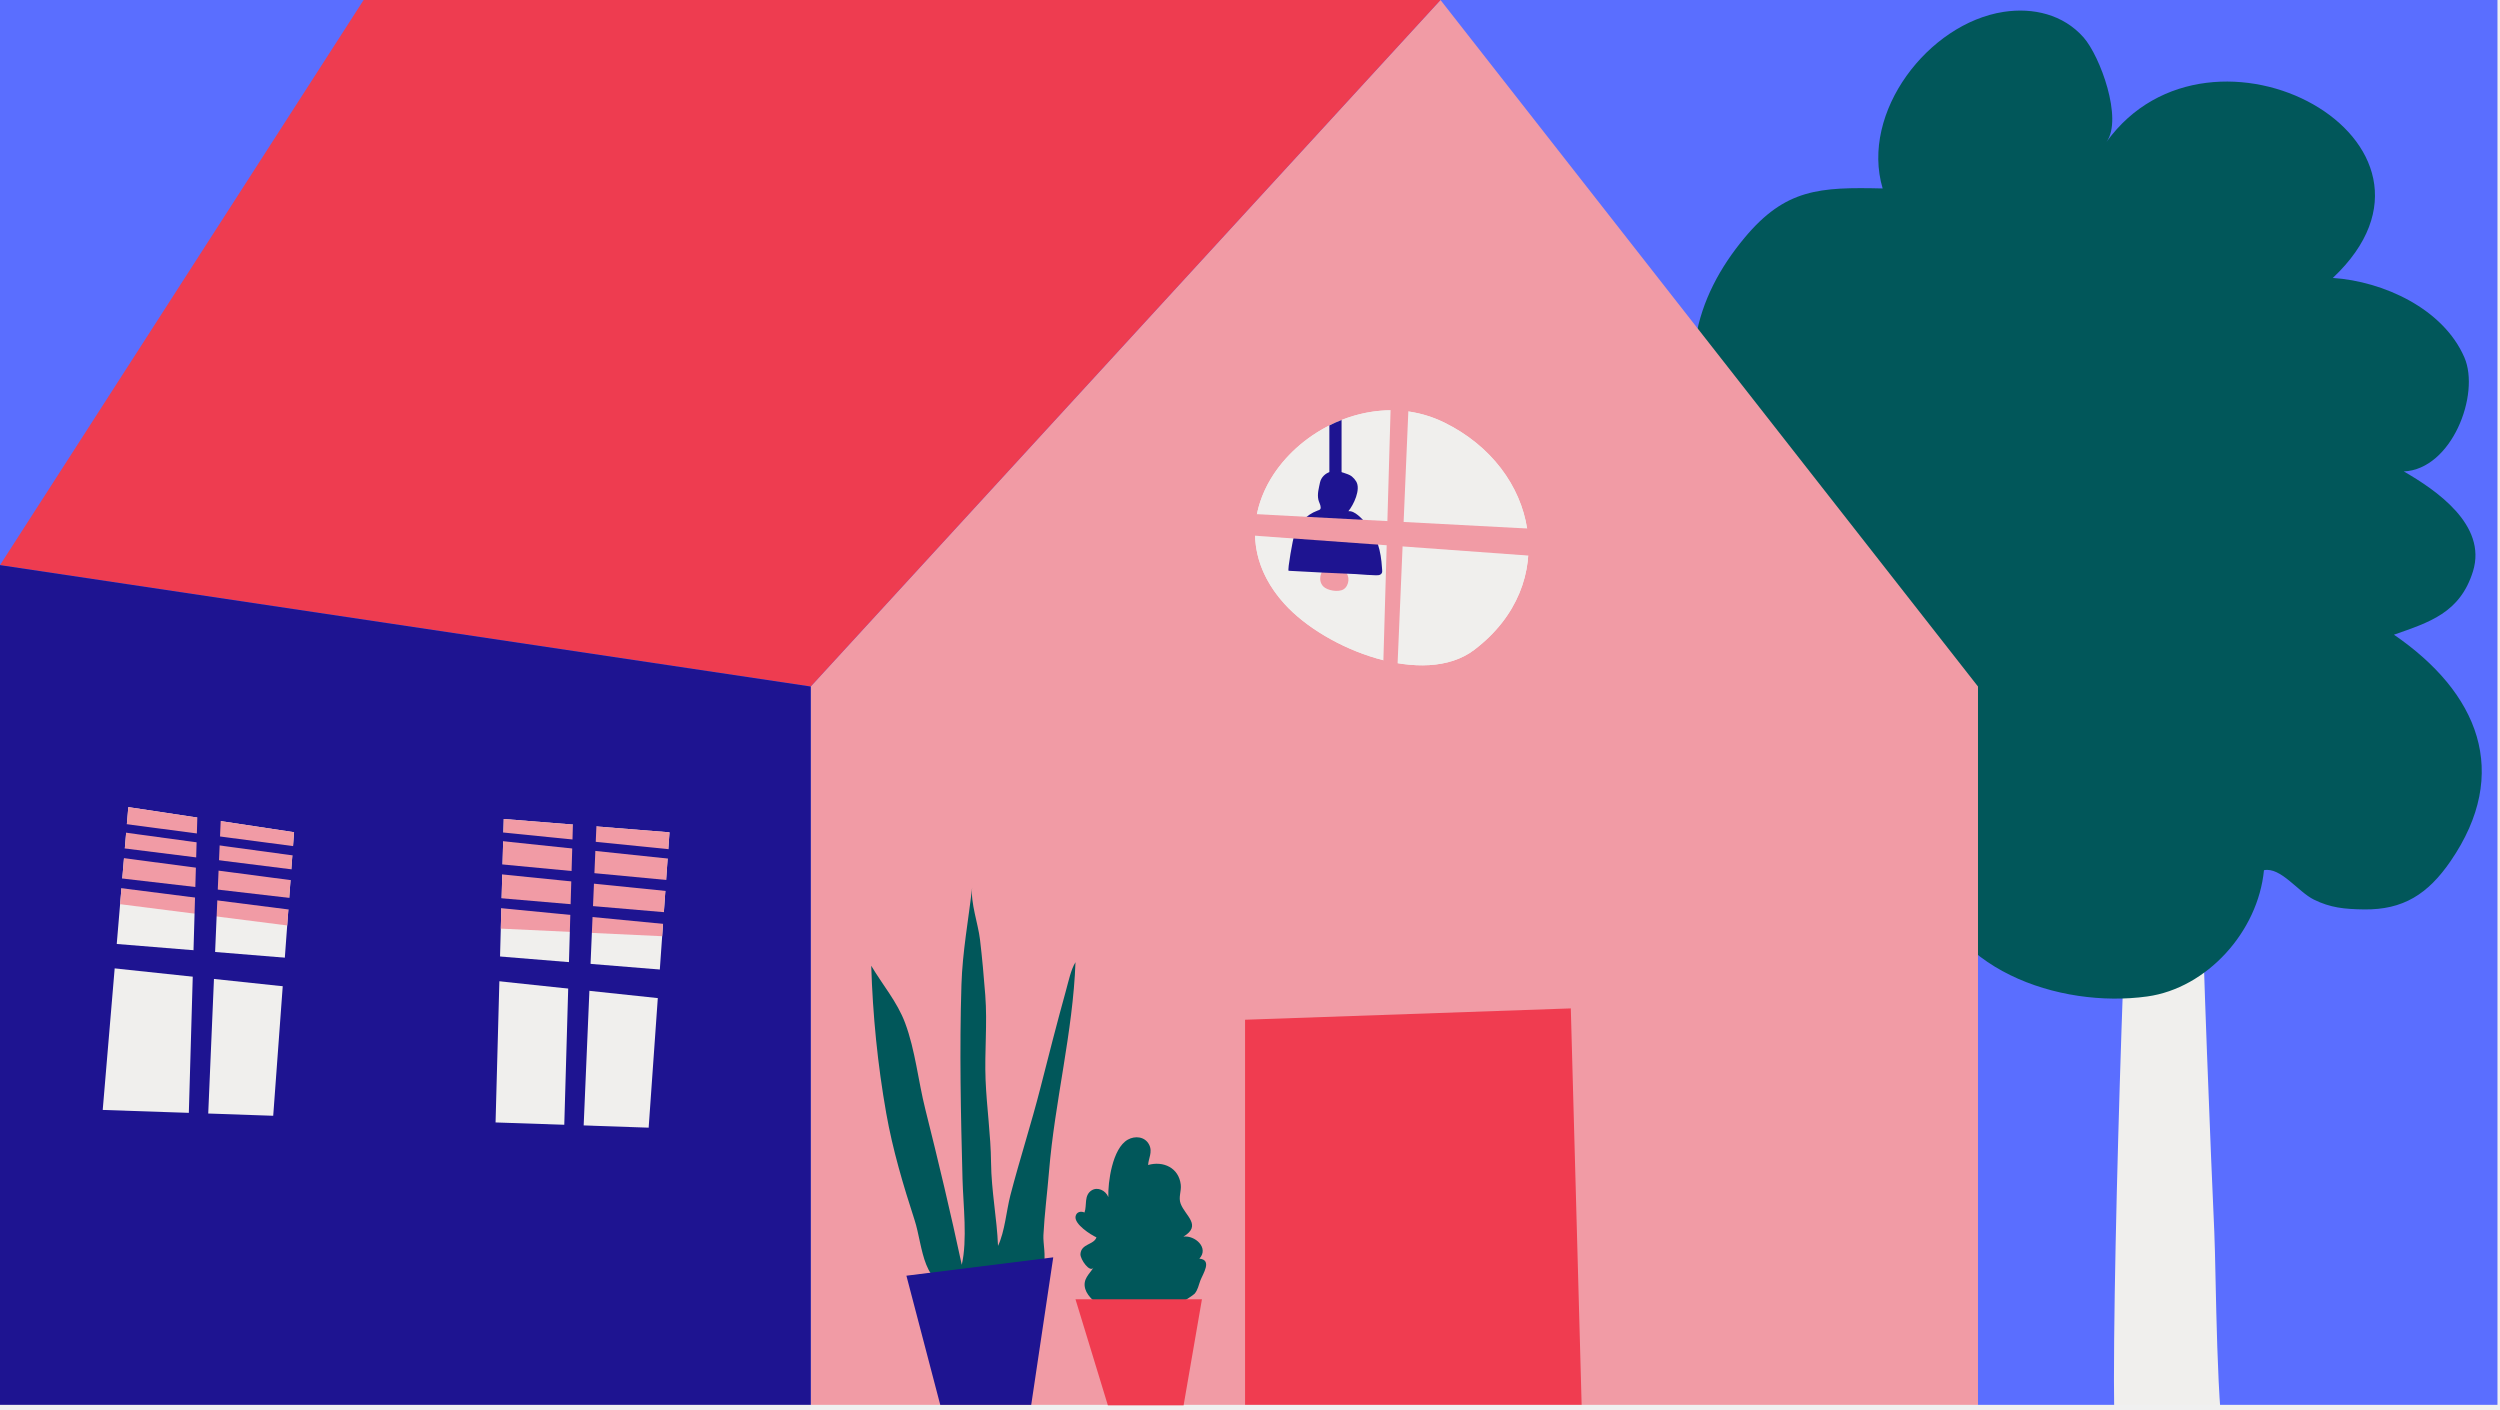
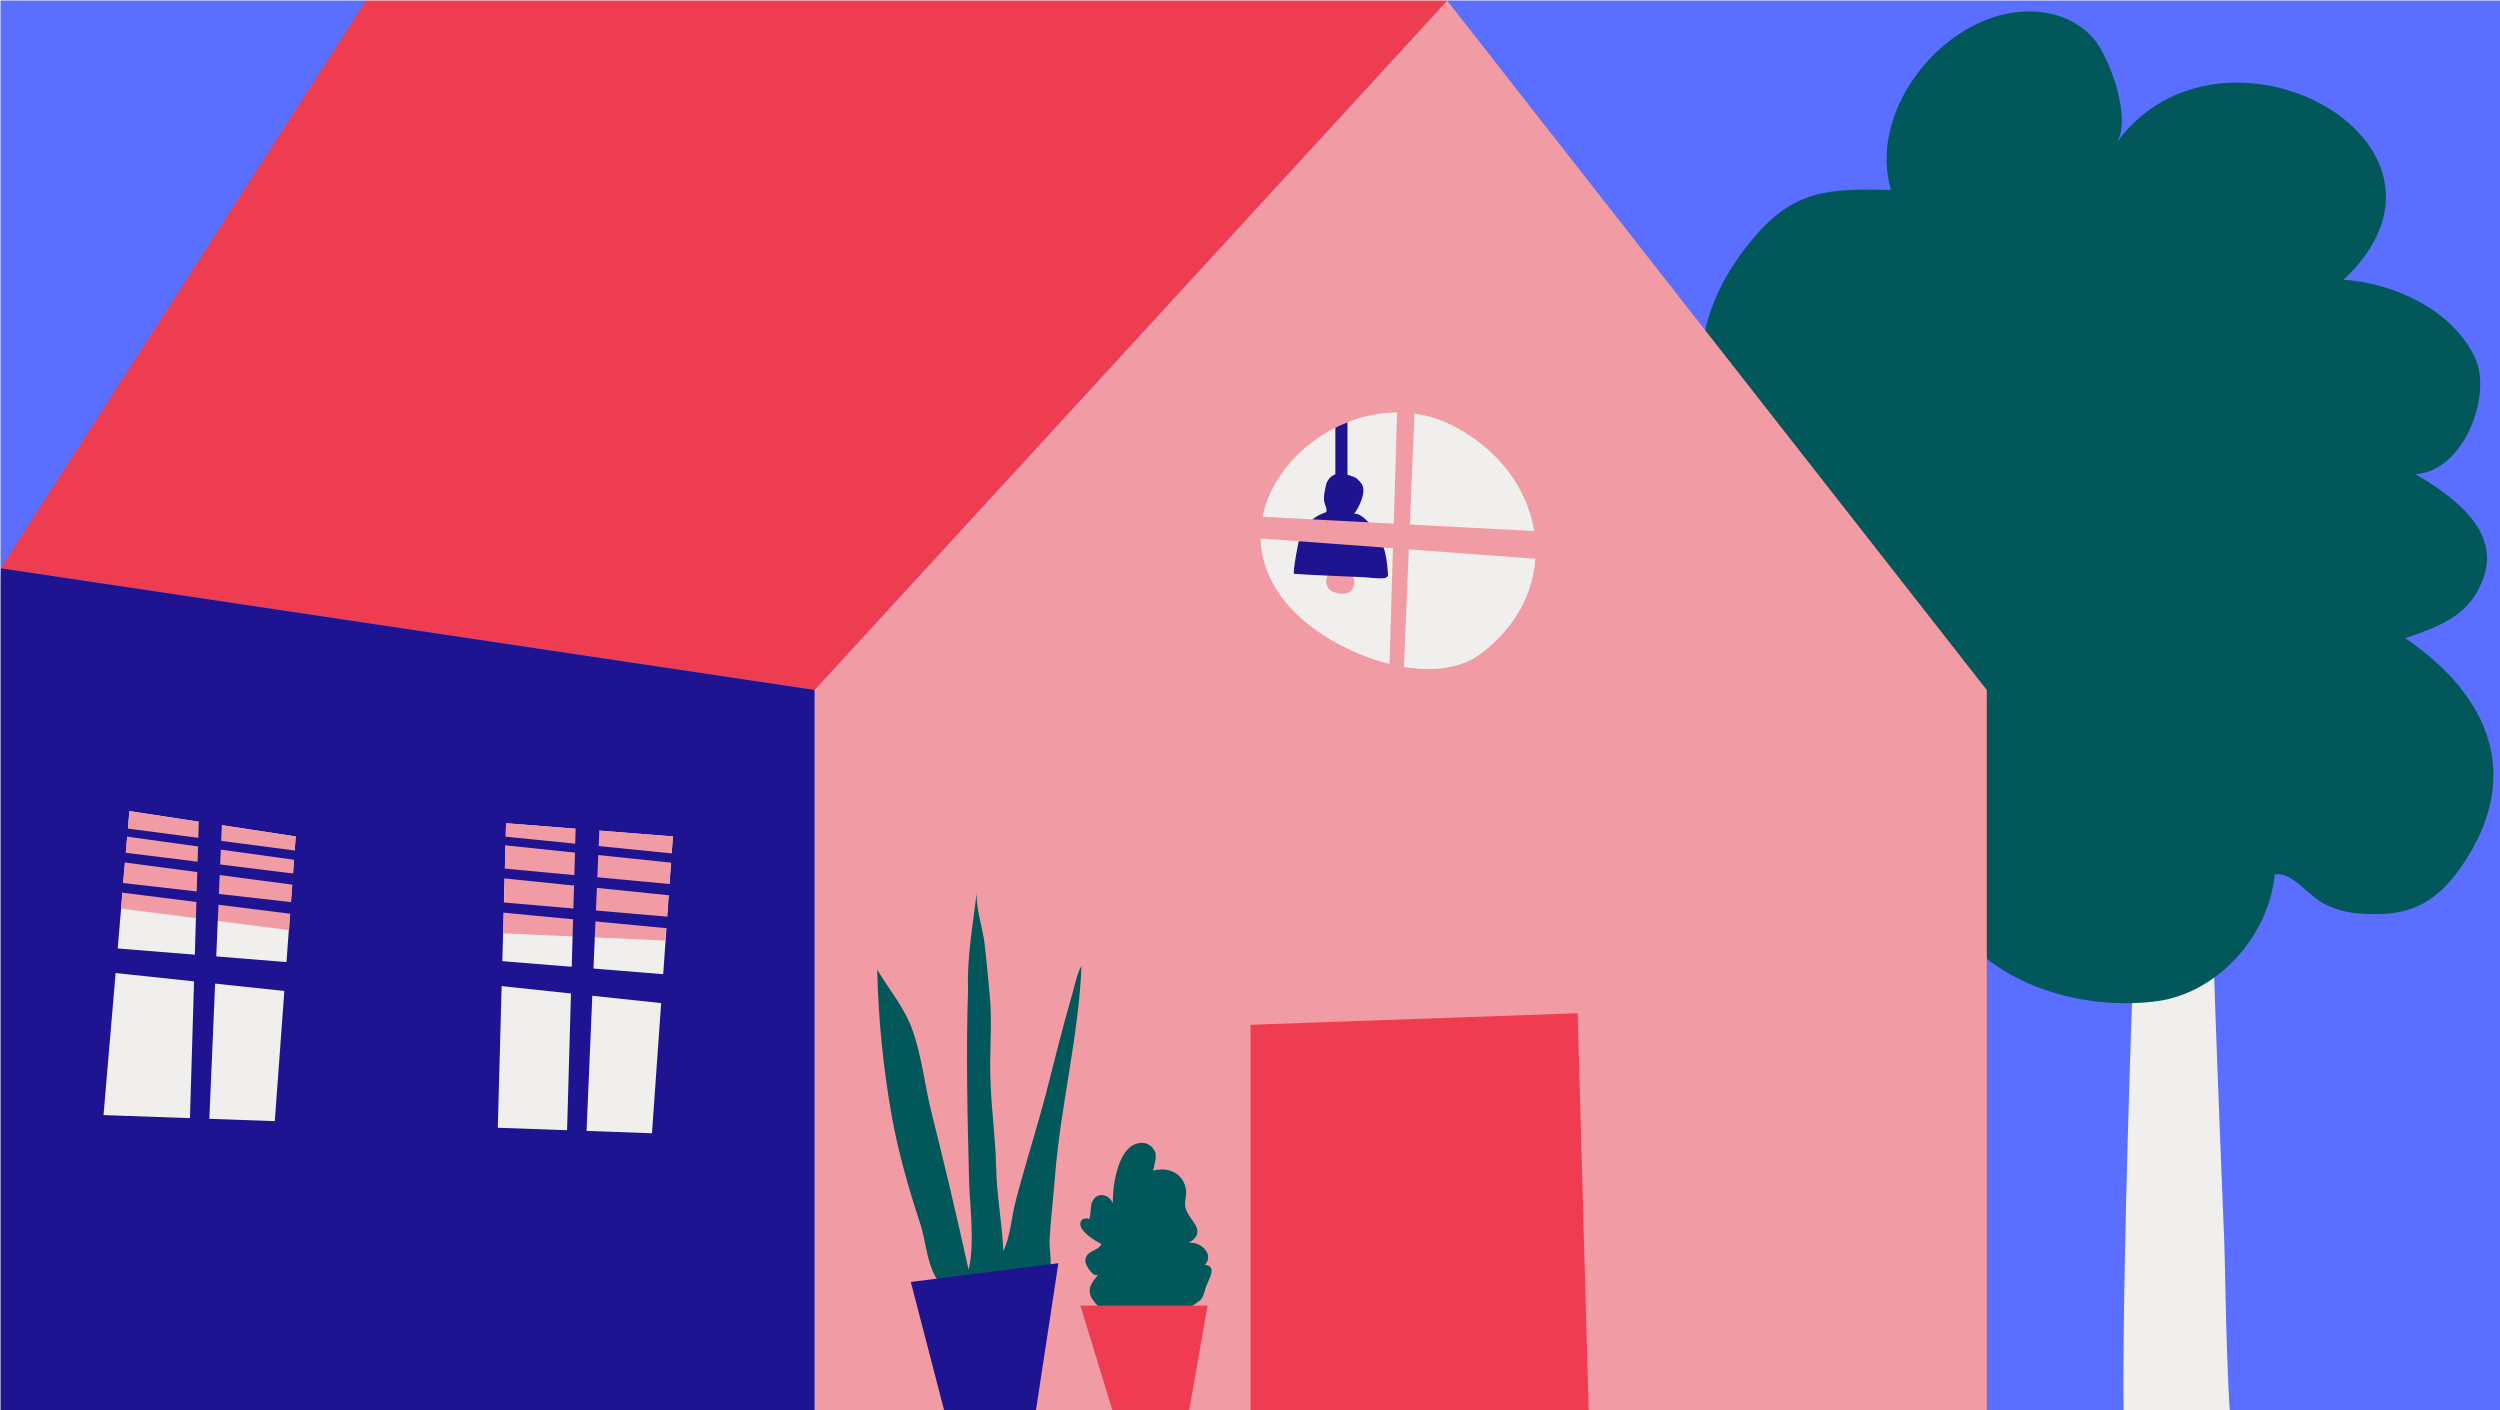
- <svg xmlns="http://www.w3.org/2000/svg" xmlns:xlink="http://www.w3.org/1999/xlink" width="454px" height="256px" viewBox="0 0 454 256" version="1.1">
-   <defs>
-     <rect id="path-1" x="0" y="0" width="453.54" height="255.12" />
-   </defs>
-   <g id="Page-1" stroke="none" stroke-width="1" fill="none" fill-rule="evenodd">
+ <svg xmlns="http://www.w3.org/2000/svg" version="1.1" id="Layer_1" x="0px" y="0px" viewBox="0 0 454 256" style="enable-background:new 0 0 454 256;" xml:space="preserve">
+   <style type="text/css">
+ 	.st0{filter:url(#Adobe_OpacityMaskFilter);}
+ 	.st1{fill-rule:evenodd;clip-rule:evenodd;fill:#FFFFFF;}
+ 	.st2{mask:url(#mask-2_1_);}
+ 	.st3{fill:#5A6EFF;}
+ 	.st4{fill:#F0EFED;}
+ 	.st5{fill:#01575A;}
+ 	.st6{fill:#F19BA5;}
+ 	.st7{fill:#EE3C50;}
+ 	.st8{fill:#1E1491;}
+ 	.st9{fill:#F03C50;}
+ </style>
+   <g id="Page-1">
    <g id="Haus-Wohnung_16-9-02">
      <g id="Clipped">
-         <mask id="mask-2" fill="white">
-           <use xlink:href="#path-1" />
+         <g id="SVGID_5_">
+ 			</g>
+         <defs>
+           <filter id="Adobe_OpacityMaskFilter" filterUnits="userSpaceOnUse" x="-17.5" y="-25.8" width="484.5" height="291">
+             <feColorMatrix type="matrix" values="1 0 0 0 0  0 1 0 0 0  0 0 1 0 0  0 0 0 1 0" />
+           </filter>
+         </defs>
+         <mask maskUnits="userSpaceOnUse" x="-17.5" y="-25.8" width="484.5" height="291" id="mask-2_1_">
+           <g class="st0">
+             <rect id="path-1_1_" x="0.1" y="0.1" class="st1" width="455.5" height="256.2" />
+           </g>
        </mask>
-         <g id="SVGID_5_" />
-         <g id="Group" mask="url(#mask-2)">
+         <g id="Group_2_" class="st2">
          <g transform="translate(-18, -26)">
-             <rect id="Rectangle" fill="#5A6EFF" fill-rule="nonzero" x="0.5" y="6.833" width="482.5" height="279.876" />
-             <path d="M417.319,161.888 C419.418,169.452 417.879,179.091 417.879,186.921 C417.879,195.925 419.557,237.727 420.116,249.706 C420.452,256.891 420.492,284.79 422.325,289.906 C414.149,286.178 409.79,290.096 402.301,289.893 C400.795,280.097 403.89,185.526 405.011,173.759 C405.451,169.152 404.502,166.195 408.369,164.097 C409.907,163.262 417.176,161.883 418.998,161.888" id="Path" fill="#F0EFED" fill-rule="nonzero" />
-             <path d="M362.479,135.356 C351.87,117.368 321.505,114.371 325.915,87.541 C327.057,80.597 330.361,74.538 334.79,69.21 C342.231,60.255 348.473,59.958 359.889,60.224 C355.794,46.378 368.201,30.249 381.863,28.156 C387.217,27.336 392.685,28.622 396.367,32.784 C399.379,36.189 403.563,47.585 400.54,51.776 C419.533,25.448 467.948,51.677 441.64,76.474 C450.844,77.097 461.686,82.06 465.525,90.891 C468.454,97.628 463.227,111.225 454.53,111.614 C460.359,114.973 469.7,121.321 467.094,129.748 C464.745,137.343 459.1,139.02 452.742,141.263 C468.044,151.762 474.094,166.289 463.007,182.409 C458.918,188.353 454.432,191.248 447.296,191.15 C443.762,191.101 441.213,190.854 438.192,189.363 C435.319,187.945 432.182,183.414 429.136,184.027 C428.055,195.207 418.767,205.454 407.946,206.957 C391.969,209.176 370.906,202.005 367.802,184.082 C364.772,166.59 359.094,149.278 359.755,131.269" id="Path" fill="#01575A" fill-rule="nonzero" />
-             <polygon id="Path" fill="#F19BA5" fill-rule="nonzero" points="279.595 26 165.227 150.672 165.227 284.151 377.204 284.151 377.204 150.672" />
-             <polygon id="Path" fill="#EE3C50" fill-rule="nonzero" points="165.227 150.672 279.595 26 100.661 0.16 18 128.625" />
-             <polygon id="Path" fill="#1E1491" fill-rule="nonzero" points="18 128.625 165.227 150.672 165.227 284.151 13.709 285.331" />
-             <polygon id="Path" fill="#F03C50" fill-rule="nonzero" points="244.102 284.151 244.102 211.183 303.259 209.126 305.317 284.453" />
-             <polygon id="Path" fill="#F0EFED" fill-rule="nonzero" points="41.3 172.571 36.653 227.565 67.616 228.624 71.4 177.131" />
-             <polygon id="Path" fill="#F0EFED" fill-rule="nonzero" points="109.481 174.732 107.994 229.836 135.797 230.784 139.581 177.152" />
-             <path d="M251.277,135.688 C258.817,144.007 276.662,150.862 285.683,144.04 C301.504,132.077 297.412,111.096 280.218,102.702 C260.465,93.056 234.566,117.244 251.277,135.688 Z" id="Path" fill="#F0EFED" fill-rule="nonzero" />
-             <g id="Group" stroke-width="1" fill="none" fill-rule="evenodd" transform="translate(245, 100)">
-               <path d="M35.219,2.701 C29.13,-0.273 22.458,-0.028 16.629,2.269 L16.629,14.791 L14.412,14.791 L14.412,3.263 C2.599,9.204 -4.616,23.665 6.277,35.688 C13.817,44.007 31.662,50.862 40.683,44.04 C56.505,32.076 52.413,11.095 35.219,2.701 Z" id="Path" fill="#F0EFED" fill-rule="nonzero" />
-               <path d="M16.629,14.792 L16.629,2.27 C15.875,2.568 15.135,2.899 14.412,3.263 L14.412,14.792 L16.629,14.792 L16.629,14.792 Z" id="Path" fill="#1E1491" fill-rule="nonzero" />
+             <rect id="Rectangle" x="0.5" y="6.9" class="st3" width="484.5" height="281.1" />
+             <path id="Path" class="st4" d="M419.1,162.6c2.1,7.6,0.6,17.3,0.6,25.1c0,9,1.7,51,2.2,63.1c0.3,7.2,0.4,35.2,2.2,40.4       c-8.2-3.7-12.6,0.2-20.1,0c-1.5-9.8,1.6-104.8,2.7-116.6c0.4-4.6-0.5-7.6,3.4-9.7c1.5-0.8,8.8-2.2,10.7-2.2" />
+             <path id="Path_1_" class="st5" d="M364,135.9c-10.7-18.1-41.1-21.1-36.7-48c1.1-7,4.5-13.1,8.9-18.4c7.5-9,13.7-9.3,25.2-9       c-4.1-13.9,8.3-30.1,22.1-32.2c5.4-0.8,10.9,0.5,14.6,4.6c3,3.4,7.2,14.9,4.2,19.1c19.1-26.4,67.7-0.1,41.3,24.8       c9.2,0.6,20.1,5.6,24,14.5c2.9,6.8-2.3,20.4-11,20.8c5.9,3.4,15.2,9.7,12.6,18.2c-2.4,7.6-8,9.3-14.4,11.6       c15.4,10.5,21.4,25.1,10.3,41.3c-4.1,6-8.6,8.9-15.8,8.8c-3.5,0-6.1-0.3-9.1-1.8c-2.9-1.4-6-6-9.1-5.4       c-1.1,11.2-10.4,21.5-21.3,23c-16,2.2-37.2-5-40.3-23c-3-17.6-8.7-35-8.1-53" />
+             <polygon id="Path_2_" class="st6" points="280.8,26.1 165.9,151.3 165.9,285.4 378.8,285.4 378.8,151.3      " />
+             <polygon id="Path_3_" class="st7" points="165.9,151.3 280.8,26.1 101.1,0.2 18.1,129.2      " />
+             <polygon id="Path_4_" class="st8" points="18.1,129.2 165.9,151.3 165.9,285.4 13.8,286.5      " />
+             <polygon id="Path_5_" class="st9" points="245.1,285.4 245.1,212.1 304.5,210 306.6,285.7      " />
+             <polygon id="Path_6_" class="st4" points="41.5,173.3 36.8,228.5 67.9,229.6 71.7,177.9      " />
+             <polygon id="Path_7_" class="st4" points="109.9,175.5 108.4,230.8 136.4,231.8 140.2,177.9      " />
+             <path id="Path_8_" class="st4" d="M252.3,136.3c7.6,8.4,25.5,15.2,34.6,8.4c15.9-12,11.8-33.1-5.5-41.5       C261.6,93.4,235.6,117.7,252.3,136.3z" />
+             <g id="Group" transform="translate(245, 100)">
+               <path id="Path_9_" class="st4" d="M36.4,3.1c-6.1-3-12.8-2.7-18.7-0.4v12.6h-2.2V3.7C3.6,9.7-3.6,24.2,7.3,36.3        c7.6,8.4,25.5,15.2,34.6,8.4C57.8,32.6,53.7,11.6,36.4,3.1z" />
+               <path id="Path_10_" class="st8" d="M17.7,15.3V2.7c-0.8,0.3-1.5,0.6-2.2,1v11.6H17.7L17.7,15.3z" />
            </g>
-             <path d="M258.288,132.476 C259.027,133.262 261.078,133.591 261.992,133.018 C263.037,132.363 263.212,130.524 262.235,129.806 C261.431,129.215 259.896,128.395 258.913,128.969 C257.728,129.661 257.319,131.446 258.288,132.476 Z" id="Path" fill="#F19BA5" fill-rule="nonzero" />
-             <path d="M257.722,118.515 C257.622,118.61 257.463,118.647 257.257,118.725 C255.14,119.529 253.742,121.098 253.012,123.226 C252.829,123.759 251.741,129.636 252.02,129.654 C256.059,129.906 260.216,130.072 264.189,130.251 C265.131,130.294 266.067,130.416 267.011,130.431 C267.406,130.438 268.311,130.567 268.655,130.349 C269.134,130.045 269.005,129.724 268.967,129.095 C268.785,126.092 268.096,123.269 266.065,121.021 C265.378,120.262 264.022,118.68 262.865,118.838 C263.8,117.695 265.177,114.875 264.275,113.419 C264.069,113.086 263.812,112.784 263.509,112.534 C263.079,112.179 262.491,112.038 261.975,111.848 C261.293,111.599 260.345,111.481 259.635,111.669 C258.704,111.914 257.902,112.677 257.708,113.638 C257.499,114.679 257.187,115.673 257.417,116.749 C257.511,117.191 257.839,117.715 257.838,118.162 C257.836,118.34 257.796,118.443 257.722,118.515 Z" id="Path" fill="#1E1491" fill-rule="nonzero" />
-             <polygon id="Path" fill="#F19BA5" fill-rule="nonzero" points="270.615 97.497 269.098 150.248 271.643 150.248 273.89 97.497" />
-             <polygon id="Path" fill="#F19BA5" fill-rule="nonzero" points="300.096 122.23 243.562 119.235 243.516 123.111 300.035 127.218" />
-             <polygon id="Path" fill="#F19BA5" fill-rule="nonzero" points="41.3 172.571 40.163 186.021 39.811 190.2 70.156 194.063 71.4 177.131" />
-             <polygon id="Path" fill="#F19BA5" fill-rule="nonzero" points="109.481 174.732 108.944 194.639 138.25 196.017 139.581 177.152" />
-             <polygon id="Path" fill="#1E1491" fill-rule="nonzero" points="38.315 187.076 71.73 191.33 72.078 189.236 38.779 185.374" />
-             <polygon id="Path" fill="#1E1491" fill-rule="nonzero" points="39.333 179.914 39.527 181.716 72.555 186.065 72.323 184.046" />
-             <polygon id="Path" fill="#1E1491" fill-rule="nonzero" points="39.72 175.51 39.968 177.095 72.323 181.499 72.323 179.797" />
-             <polygon id="Path" fill="#1E1491" fill-rule="nonzero" points="106.439 190.683 140.905 194.012 141.201 191.876 106.867 188.94" />
-             <polygon id="Path" fill="#1E1491" fill-rule="nonzero" points="106.66 182.743 106.911 184.566 140.981 188.006 140.684 185.963" />
-             <polygon id="Path" fill="#1E1491" fill-rule="nonzero" points="106.947 176.941 107.248 178.544 140.628 182.057 140.578 180.329" />
-             <g id="Group" stroke-width="1" fill="none" fill-rule="evenodd" transform="translate(30, 167)">
-               <polygon id="Path" fill="#1E1491" fill-rule="nonzero" points="24.026 0.792 22.006 71.041 25.396 71.041 28.388 0.792" />
-               <polygon id="Path" fill="#1E1491" fill-rule="nonzero" points="0.073 29.681 48.126 33.599 48.126 39.035 4.062 34.357" />
-               <polygon id="Path" fill="#1E1491" fill-rule="nonzero" points="92.208 2.952 90.187 73.201 93.576 73.201 96.567 2.952" />
-               <polygon id="Path" fill="#1E1491" fill-rule="nonzero" points="68.253 31.842 116.308 35.76 116.308 41.194 72.242 36.519" />
+             <path id="Path_11_" class="st6" d="M259.4,133c0.7,0.8,2.8,1.1,3.7,0.5c1-0.7,1.2-2.5,0.2-3.2c-0.8-0.6-2.3-1.4-3.3-0.8       C258.8,130.2,258.4,132,259.4,133z" />
+             <path id="Path_12_" class="st8" d="M258.8,119c-0.1,0.1-0.3,0.1-0.5,0.2c-2.1,0.8-3.5,2.4-4.3,4.5c-0.2,0.5-1.3,6.4-1,6.5       c4.1,0.3,8.2,0.4,12.2,0.6c0.9,0,1.9,0.2,2.8,0.2c0.4,0,1.3,0.1,1.7-0.1c0.5-0.3,0.4-0.6,0.3-1.3c-0.2-3-0.9-5.9-2.9-8.1       c-0.7-0.8-2.1-2.4-3.2-2.2c0.9-1.1,2.3-4,1.4-5.4c-0.2-0.3-0.5-0.6-0.8-0.9c-0.4-0.4-1-0.5-1.5-0.7c-0.7-0.3-1.6-0.4-2.3-0.2       c-0.9,0.2-1.7,1-1.9,2c-0.2,1-0.5,2-0.3,3.1c0.1,0.4,0.4,1,0.4,1.4C258.9,118.8,258.9,118.9,258.8,119z" />
+             <polygon id="Path_13_" class="st6" points="271.8,97.9 270.2,150.9 272.8,150.9 275,97.9      " />
+             <polygon id="Path_14_" class="st6" points="301.4,122.7 244.6,119.7 244.5,123.6 301.3,127.8      " />
+             <polygon id="Path_15_" class="st6" points="41.5,173.3 40.3,186.8 40,191 70.5,194.9 71.7,177.9      " />
+             <polygon id="Path_16_" class="st6" points="109.9,175.5 109.4,195.5 138.8,196.8 140.2,177.9      " />
+             <polygon id="Path_17_" class="st8" points="38.5,187.9 72,192.1 72.4,190 38.9,186.2      " />
+             <polygon id="Path_18_" class="st8" points="39.5,180.7 39.7,182.5 72.9,186.9 72.6,184.8      " />
+             <polygon id="Path_19_" class="st8" points="39.9,176.3 40.1,177.8 72.6,182.3 72.6,180.6      " />
+             <polygon id="Path_20_" class="st8" points="106.9,191.5 141.5,194.8 141.8,192.7 107.3,189.7      " />
+             <polygon id="Path_21_" class="st8" points="107.1,183.5 107.4,185.3 141.6,188.8 141.3,186.7      " />
+             <polygon id="Path_22_" class="st8" points="107.4,177.7 107.7,179.3 141.2,182.8 141.2,181.1      " />
+             <g id="Group_1_" transform="translate(30, 167)">
+               <polygon id="Path_23_" class="st8" points="24.3,1.5 22.2,72 25.6,72 28.6,1.5       " />
+               <polygon id="Path_24_" class="st8" points="0.2,30.5 48.5,34.4 48.5,39.9 4.2,35.2       " />
+               <polygon id="Path_25_" class="st8" points="92.7,3.7 90.7,74.2 94.1,74.2 97.1,3.7       " />
+               <polygon id="Path_26_" class="st8" points="68.7,32.7 116.9,36.6 116.9,42.1 72.7,37.4       " />
            </g>
          </g>
        </g>
      </g>
-       <path d="M176.541,161.153 C176.229,163.93 177.63,167.78 177.965,170.602 C178.364,173.961 178.664,177.332 178.924,180.705 C179.325,185.919 178.773,190.94 178.982,196.124 C179.184,201.123 179.925,206.113 179.974,211.107 C180.025,216.257 181.051,221.304 181.238,226.255 C182.488,223.62 182.745,219.904 183.501,216.998 C185.19,210.502 187.274,204.102 188.935,197.58 C190.437,191.681 191.952,185.754 193.576,179.892 C194.039,178.224 194.493,176.032 195.309,174.733 C194.857,187.372 191.548,200.026 190.509,212.67 C190.191,216.537 189.674,220.508 189.484,224.314 C189.407,225.86 189.999,228.219 189.484,229.68 C187.942,234.061 177.768,232.797 174.202,233.35 C167.471,234.393 167.653,226.384 166.092,221.578 C164.024,215.213 162.11,208.779 160.943,202.18 C159.375,193.309 158.488,184.336 158.217,175.379 C160.27,178.857 162.932,181.931 164.363,185.757 C166.216,190.708 166.738,196.265 168.024,201.388 C170.394,210.832 172.63,220.215 174.657,229.689 C175.704,225.132 174.92,218.867 174.793,214.116 C174.478,202.35 174.231,190.601 174.598,178.837 C174.784,172.778 175.881,167.044 176.541,161.153 Z" id="Path" fill="#01575A" fill-rule="nonzero" />
-       <polyline id="Path" fill="#1E1491" fill-rule="nonzero" points="170.748 255.12 164.603 231.667 191.269 228.333 187.269 255.12" />
-       <path d="M208.856,209.802 C208.735,210.375 208.538,210.948 208.494,211.563 C211.264,210.779 214.076,212.066 214.428,215.145 C214.563,216.325 213.966,217.423 214.408,218.596 C215.241,220.8 218.322,222.526 214.911,224.569 C216.996,224.292 219.614,226.611 217.805,228.571 C220.202,228.784 218.442,231.343 217.982,232.549 C217.653,233.412 217.557,234.201 216.937,234.943 C216.739,235.18 214.738,236.46 214.735,236.403 C214.886,239.762 211.546,241.32 208.905,241.809 C205.913,242.365 202.455,244.084 200.182,241.032 C199.033,239.489 199.804,239.102 200.532,237.472 C199.189,236.913 197.503,235.485 197.088,234.089 C196.549,232.285 197.87,231.364 198.59,230.166 C197.942,231.244 196.148,228.68 196.209,227.737 C196.332,225.835 198.662,226.082 199.116,224.703 C198.038,224.216 195.081,222.309 195.32,220.911 C195.462,220.085 196.27,219.882 196.943,220.195 C197.427,218.904 196.798,217.06 198.261,216.158 C199.319,215.505 200.775,216.157 201.273,217.387 C201.181,214.763 201.985,208.552 204.809,206.96 C206.139,206.211 207.898,206.404 208.657,207.826 C209.03,208.525 208.99,209.163 208.856,209.802 Z" id="Path" fill="#01575A" fill-rule="nonzero" />
-       <polyline id="Path" fill="#F03C50" fill-rule="nonzero" points="201.188 255.208 195.308 235.952 218.272 235.952 214.942 255.208" />
+       <path id="Path_27_" class="st5" d="M177.4,161.9c-0.3,2.8,1.1,6.7,1.4,9.5c0.4,3.4,0.7,6.8,1,10.1c0.4,5.2-0.2,10.3,0.1,15.5    c0.2,5,0.9,10,1,15c0.1,5.2,1.1,10.2,1.3,15.2c1.3-2.6,1.5-6.4,2.3-9.3c1.7-6.5,3.8-13,5.5-19.5c1.5-5.9,3-11.9,4.7-17.8    c0.5-1.7,0.9-3.9,1.7-5.2c-0.5,12.7-3.8,25.4-4.8,38.1c-0.3,3.9-0.8,7.9-1,11.7c-0.1,1.6,0.5,3.9,0,5.4    c-1.5,4.4-11.8,3.1-15.3,3.7c-6.8,1-6.6-7-8.1-11.8c-2.1-6.4-4-12.9-5.2-19.5c-1.6-8.9-2.5-17.9-2.7-26.9    c2.1,3.5,4.7,6.6,6.2,10.4c1.9,5,2.4,10.6,3.7,15.7c2.4,9.5,4.6,18.9,6.7,28.4c1.1-4.6,0.3-10.9,0.1-15.6    c-0.3-11.8-0.6-23.6-0.2-35.4C175.6,173.6,176.7,167.9,177.4,161.9z" />
+       <polyline id="Path_28_" class="st8" points="171.5,256.3 165.4,232.8 192.2,229.4 188.1,256.3   " />
+       <path id="Path_29_" class="st5" d="M209.8,210.8c-0.1,0.6-0.3,1.2-0.4,1.8c2.8-0.8,5.6,0.5,6,3.6c0.1,1.2-0.5,2.3,0,3.5    c0.8,2.2,3.9,3.9,0.5,6c2.1-0.3,4.7,2.1,2.9,4c2.4,0.2,0.6,2.8,0.2,4c-0.3,0.9-0.4,1.7-1,2.4c-0.2,0.2-2.2,1.5-2.2,1.5    c0.2,3.4-3.2,4.9-5.9,5.4c-3,0.6-6.5,2.3-8.8-0.8c-1.2-1.5-0.4-1.9,0.4-3.6c-1.3-0.6-3-2-3.5-3.4c-0.5-1.8,0.8-2.7,1.5-3.9    c-0.7,1.1-2.5-1.5-2.4-2.4c0.1-1.9,2.5-1.7,2.9-3c-1.1-0.5-4.1-2.4-3.8-3.8c0.1-0.8,1-1,1.6-0.7c0.5-1.3-0.1-3.1,1.3-4.1    c1.1-0.7,2.5,0,3,1.2c-0.1-2.6,0.7-8.9,3.6-10.5c1.3-0.8,3.1-0.6,3.9,0.9C210,209.5,209.9,210.2,209.8,210.8z" />
+       <polyline id="Path_30_" class="st9" points="202.1,256.4 196.2,237.1 219.3,237.1 215.9,256.4   " />
    </g>
  </g>
</svg>
